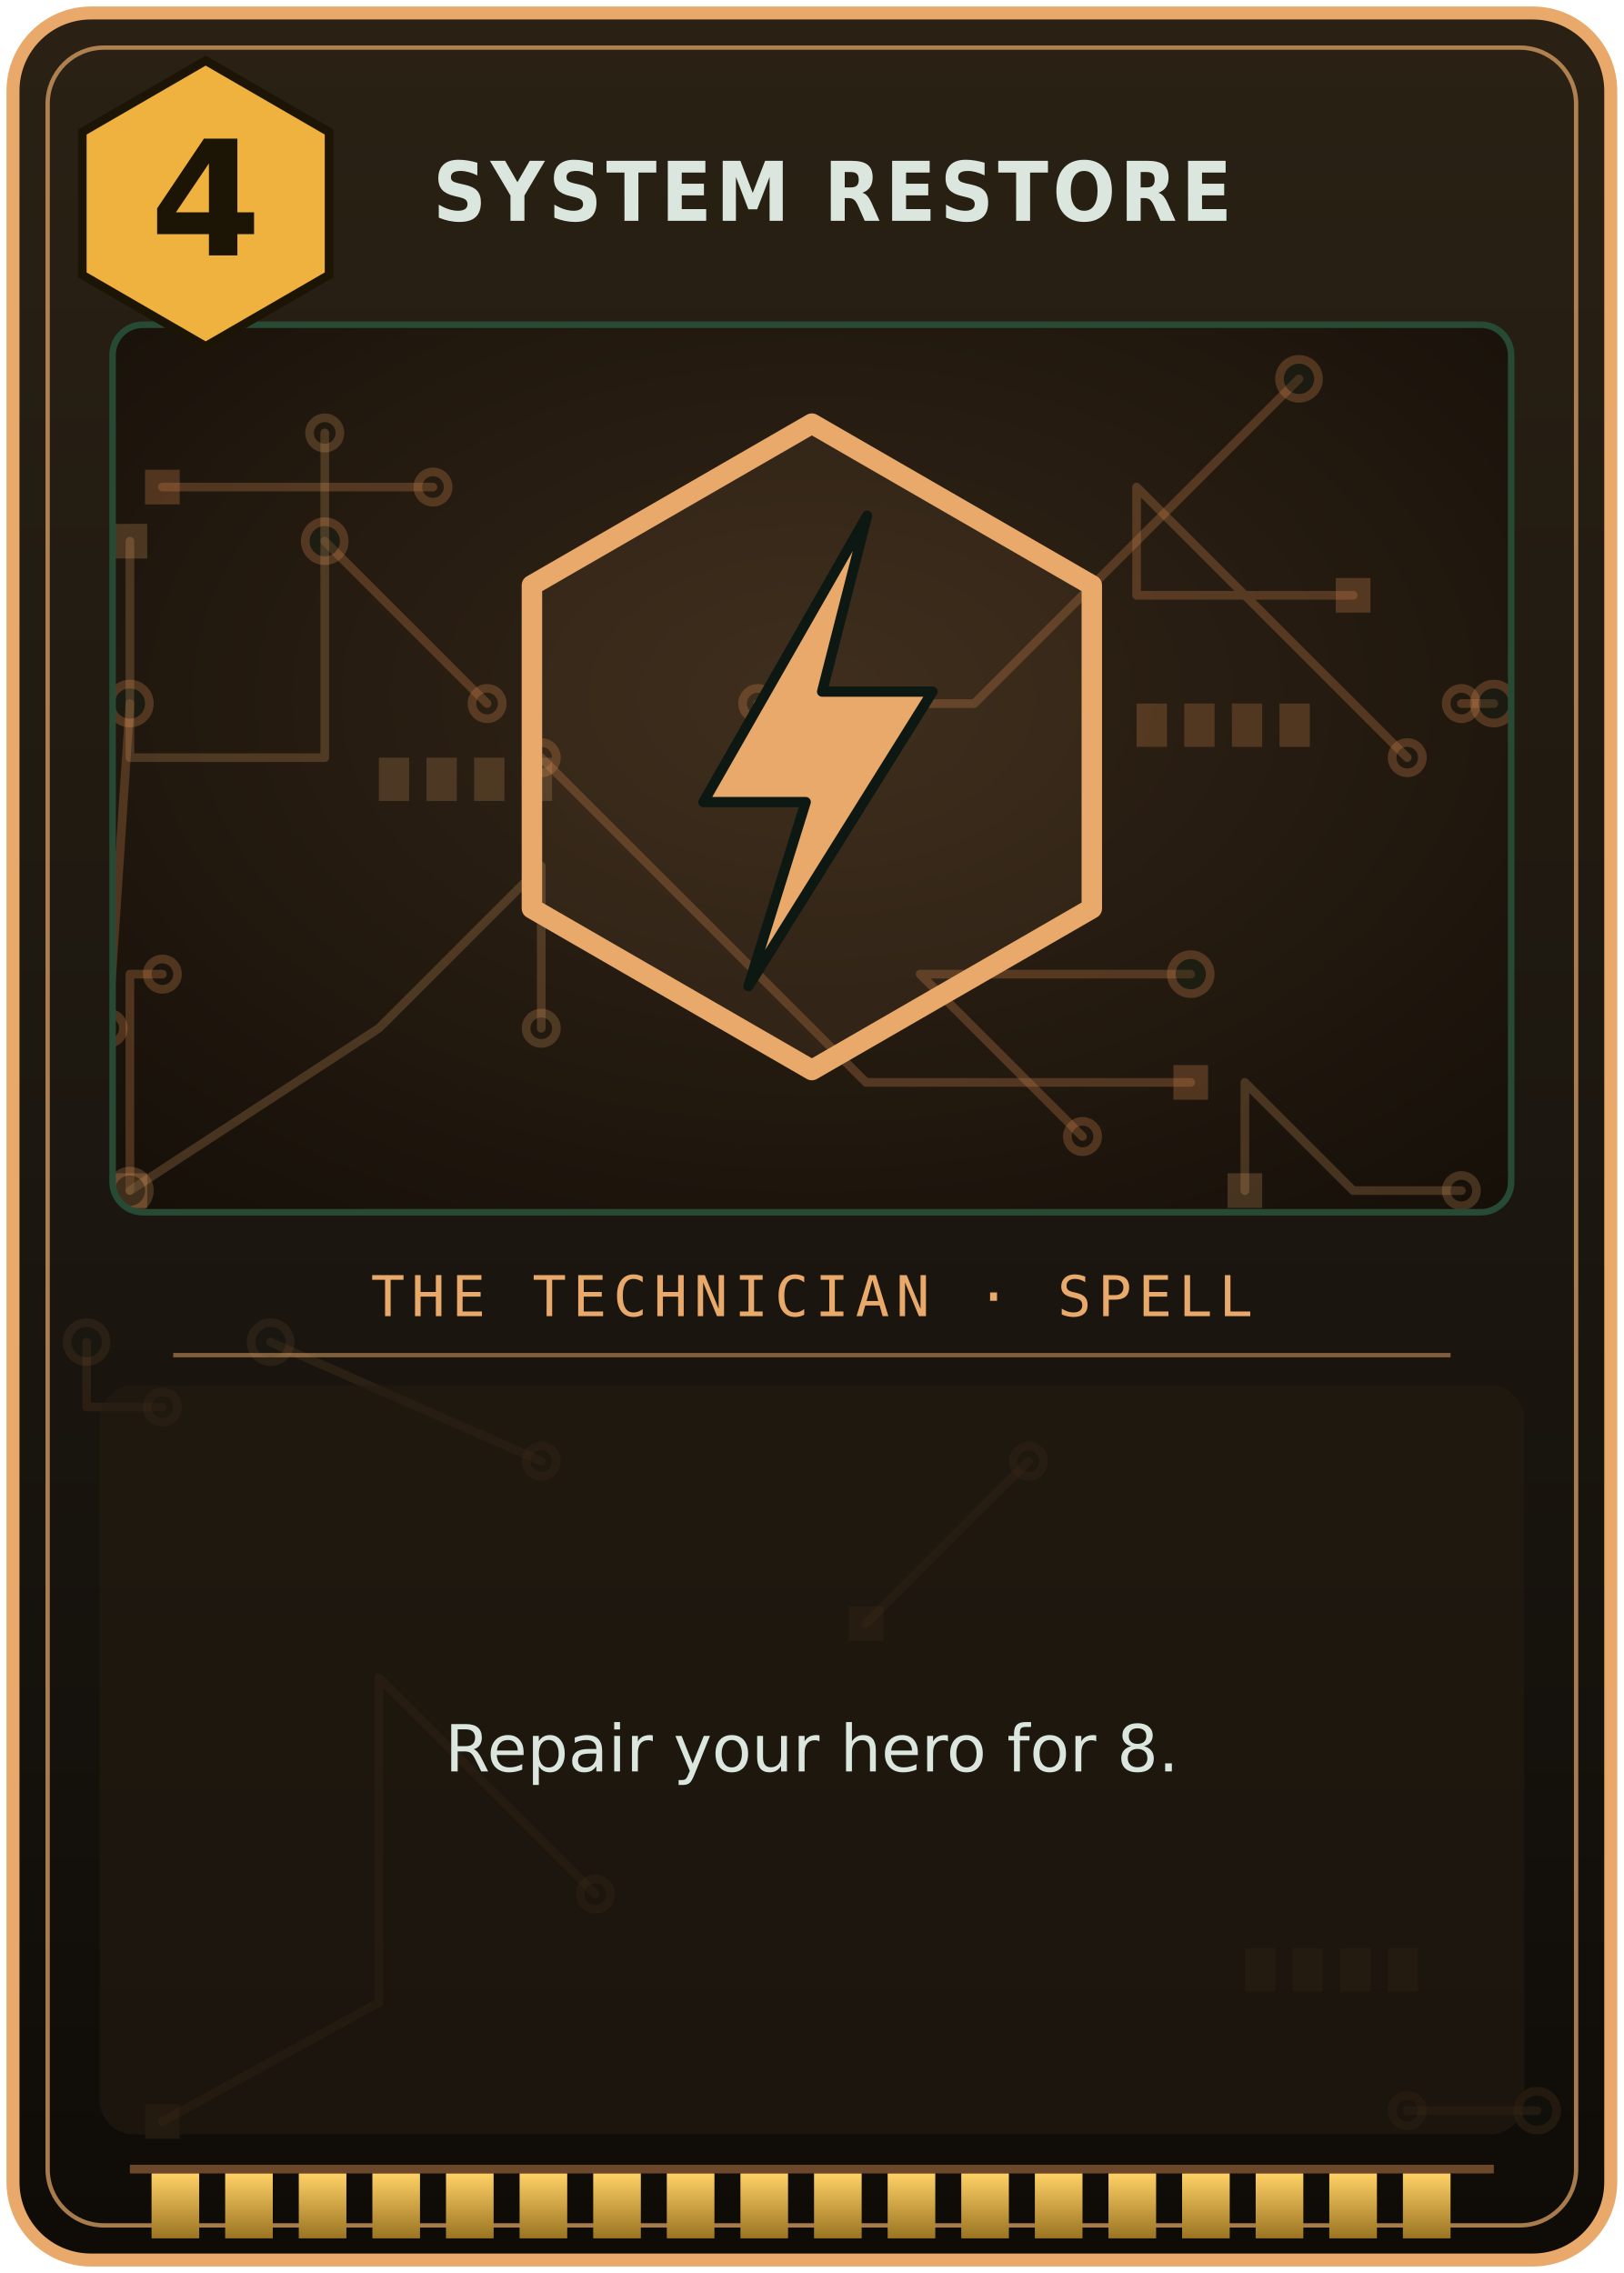
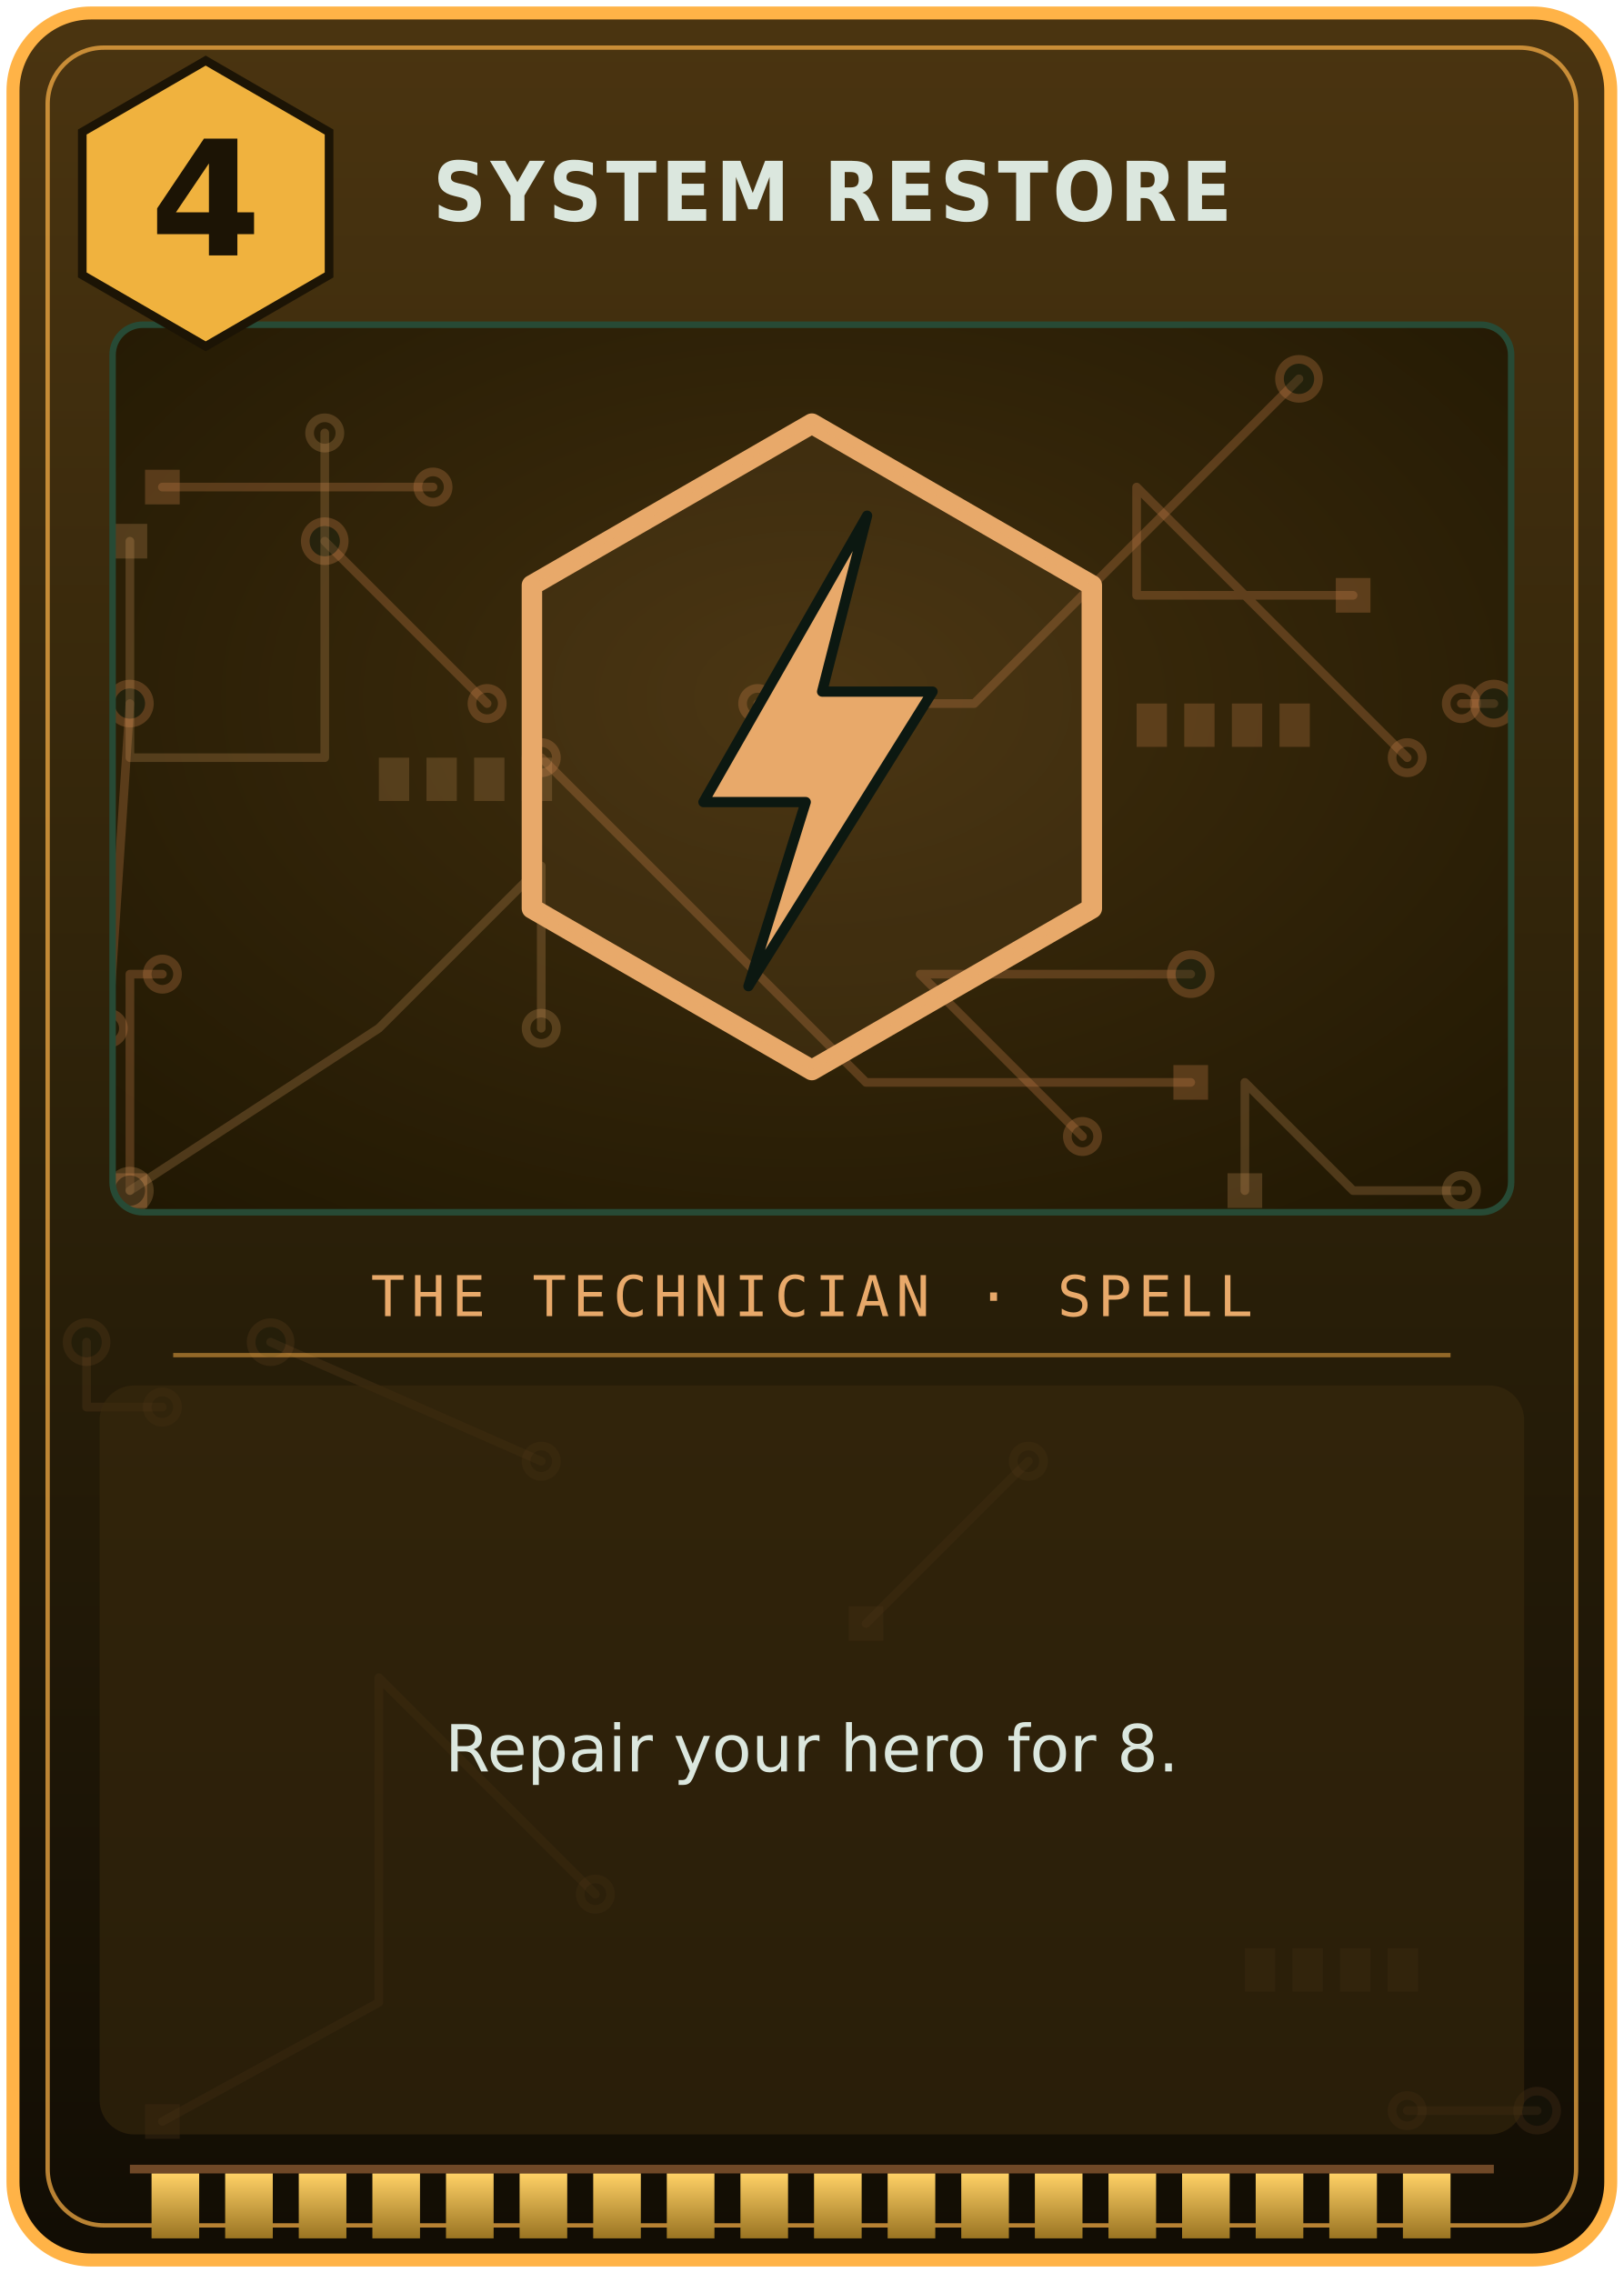
<svg xmlns="http://www.w3.org/2000/svg" width="750" height="1050" viewBox="0 0 750 1050">
  <defs>
    <linearGradient id="bggrad" x1="0" y1="0" x2="0" y2="1">
-       <stop offset="0" stop-color="#2a2114" />
-       <stop offset="0.5" stop-color="#1c1710" />
-       <stop offset="1" stop-color="#0f0c08" />
+       <stop offset="0" stop-color="#4a3410" />
+       <stop offset="0.5" stop-color="#2c2109" />
+       <stop offset="1" stop-color="#120d04" />
    </linearGradient>
    <radialGradient id="artgrad" cx="0.5" cy="0.42" r="0.75">
-       <stop offset="0" stop-color="#332517" />
-       <stop offset="1" stop-color="#161009" />
+       <stop offset="0" stop-color="#402e0d" />
+       <stop offset="1" stop-color="#211803" />
    </radialGradient>
    <linearGradient id="guldgrad" x1="0" y1="0" x2="0" y2="1">
      <stop offset="0" stop-color="#ffd166" />
      <stop offset="1" stop-color="#9a7422" />
    </linearGradient>
    <clipPath id="artclip">
      <rect x="52" y="150" width="646" height="410" rx="14" />
    </clipPath>
  </defs>
-   <rect x="6" y="6" width="738" height="1038" rx="36" fill="url(#bggrad)" stroke="#e8a96a" stroke-width="6" />
-   <rect x="22" y="22" width="706" height="1006" rx="26" fill="none" stroke="#e8a96a" stroke-width="2" opacity="0.7" />
+   <rect x="6" y="6" width="738" height="1038" rx="36" fill="url(#bggrad)" stroke="#ffb347" stroke-width="6" />
+   <rect x="22" y="22" width="706" height="1006" rx="26" fill="none" stroke="#ffb347" stroke-width="2" opacity="0.7" />
  <circle cx="75" cy="650" r="7" fill="none" stroke="#c9814a" stroke-width="4" opacity="0.1" />
  <path d="M 75 650 L 40 650 L 40 620" fill="none" stroke="#c9814a" stroke-width="4" stroke-linecap="round" stroke-linejoin="round" opacity="0.1" />
  <circle cx="40" cy="620" r="9" fill="#122419" stroke="#c9814a" stroke-width="4" opacity="0.1" />
  <circle cx="475" cy="675" r="7" fill="none" stroke="#c9814a" stroke-width="4" opacity="0.1" />
  <path d="M 475 675 L 400 750" fill="none" stroke="#c9814a" stroke-width="4" stroke-linecap="round" stroke-linejoin="round" opacity="0.1" />
  <rect x="392" y="742" width="16" height="16" fill="#c9814a" opacity="0.1" />
  <circle cx="250" cy="675" r="7" fill="none" stroke="#c9814a" stroke-width="4" opacity="0.1" />
  <path d="M 250 675 L 125 620" fill="none" stroke="#c9814a" stroke-width="4" stroke-linecap="round" stroke-linejoin="round" opacity="0.1" />
  <circle cx="125" cy="620" r="9" fill="#122419" stroke="#c9814a" stroke-width="4" opacity="0.1" />
  <circle cx="275" cy="875" r="7" fill="none" stroke="#c9814a" stroke-width="4" opacity="0.1" />
  <path d="M 275 875 L 175 775 L 175 925 L 75 980" fill="none" stroke="#c9814a" stroke-width="4" stroke-linecap="round" stroke-linejoin="round" opacity="0.1" />
  <rect x="67" y="972" width="16" height="16" fill="#c9814a" opacity="0.1" />
  <circle cx="650" cy="975" r="7" fill="none" stroke="#c9814a" stroke-width="4" opacity="0.1" />
  <path d="M 650 975 L 710 975" fill="none" stroke="#c9814a" stroke-width="4" stroke-linecap="round" stroke-linejoin="round" opacity="0.1" />
  <circle cx="710" cy="975" r="9" fill="#122419" stroke="#c9814a" stroke-width="4" opacity="0.1" />
  <rect x="575" y="900" width="14" height="20" fill="#c9814a" opacity="0.09" />
  <rect x="597" y="900" width="14" height="20" fill="#c9814a" opacity="0.09" />
  <rect x="619" y="900" width="14" height="20" fill="#c9814a" opacity="0.09" />
  <rect x="641" y="900" width="14" height="20" fill="#c9814a" opacity="0.09" />
  <g clip-path="url(#artclip)">
    <rect x="52" y="150" width="646" height="410" fill="url(#artgrad)" />
    <circle cx="250" cy="350" r="7" fill="none" stroke="#c9814a" stroke-width="4" opacity="0.3" />
    <path d="M 250 350 L 400 500 L 550 500" fill="none" stroke="#c9814a" stroke-width="4" stroke-linecap="round" stroke-linejoin="round" opacity="0.3" />
    <rect x="542" y="492" width="16" height="16" fill="#c9814a" opacity="0.3" />
    <circle cx="75" cy="450" r="7" fill="none" stroke="#c9814a" stroke-width="4" opacity="0.3" />
    <path d="M 75 450 L 60 450 L 60 550" fill="none" stroke="#c9814a" stroke-width="4" stroke-linecap="round" stroke-linejoin="round" opacity="0.3" />
    <rect x="52" y="542" width="16" height="16" fill="#c9814a" opacity="0.3" />
    <circle cx="50" cy="475" r="7" fill="none" stroke="#c9814a" stroke-width="4" opacity="0.3" />
    <path d="M 50 475 L 60 325" fill="none" stroke="#c9814a" stroke-width="4" stroke-linecap="round" stroke-linejoin="round" opacity="0.3" />
    <circle cx="60" cy="325" r="9" fill="#122419" stroke="#c9814a" stroke-width="4" opacity="0.3" />
    <circle cx="650" cy="350" r="7" fill="none" stroke="#c9814a" stroke-width="4" opacity="0.3" />
    <path d="M 650 350 L 525 225 L 525 275 L 625 275" fill="none" stroke="#c9814a" stroke-width="4" stroke-linecap="round" stroke-linejoin="round" opacity="0.3" />
    <rect x="617" y="267" width="16" height="16" fill="#c9814a" opacity="0.3" />
    <circle cx="500" cy="525" r="7" fill="none" stroke="#c9814a" stroke-width="4" opacity="0.3" />
    <path d="M 500 525 L 425 450 L 550 450" fill="none" stroke="#c9814a" stroke-width="4" stroke-linecap="round" stroke-linejoin="round" opacity="0.3" />
    <circle cx="550" cy="450" r="9" fill="#122419" stroke="#c9814a" stroke-width="4" opacity="0.3" />
    <circle cx="225" cy="325" r="7" fill="none" stroke="#c9814a" stroke-width="4" opacity="0.3" />
    <path d="M 225 325 L 150 250" fill="none" stroke="#c9814a" stroke-width="4" stroke-linecap="round" stroke-linejoin="round" opacity="0.3" />
    <circle cx="150" cy="250" r="9" fill="#122419" stroke="#c9814a" stroke-width="4" opacity="0.3" />
    <circle cx="350" cy="325" r="7" fill="none" stroke="#c9814a" stroke-width="4" opacity="0.3" />
    <path d="M 350 325 L 450 325 L 525 250 L 600 175" fill="none" stroke="#c9814a" stroke-width="4" stroke-linecap="round" stroke-linejoin="round" opacity="0.3" />
    <circle cx="600" cy="175" r="9" fill="#122419" stroke="#c9814a" stroke-width="4" opacity="0.3" />
    <circle cx="675" cy="325" r="7" fill="none" stroke="#c9814a" stroke-width="4" opacity="0.3" />
    <path d="M 675 325 L 690 325" fill="none" stroke="#c9814a" stroke-width="4" stroke-linecap="round" stroke-linejoin="round" opacity="0.3" />
    <circle cx="690" cy="325" r="9" fill="#122419" stroke="#c9814a" stroke-width="4" opacity="0.3" />
    <circle cx="200" cy="225" r="7" fill="none" stroke="#c9814a" stroke-width="4" opacity="0.3" />
    <path d="M 200 225 L 75 225" fill="none" stroke="#c9814a" stroke-width="4" stroke-linecap="round" stroke-linejoin="round" opacity="0.3" />
    <rect x="67" y="217" width="16" height="16" fill="#c9814a" opacity="0.3" />
    <rect x="525" y="325" width="14" height="20" fill="#c9814a" opacity="0.27" />
    <rect x="547" y="325" width="14" height="20" fill="#c9814a" opacity="0.27" />
    <rect x="569" y="325" width="14" height="20" fill="#c9814a" opacity="0.27" />
    <rect x="591" y="325" width="14" height="20" fill="#c9814a" opacity="0.27" />
    <circle cx="150" cy="200" r="7" fill="none" stroke="#e8a96a" stroke-width="4" opacity="0.22" />
    <path d="M 150 200 L 150 350 L 60 350 L 60 250" fill="none" stroke="#e8a96a" stroke-width="4" stroke-linecap="round" stroke-linejoin="round" opacity="0.22" />
    <rect x="52" y="242" width="16" height="16" fill="#e8a96a" opacity="0.22" />
    <circle cx="675" cy="550" r="7" fill="none" stroke="#e8a96a" stroke-width="4" opacity="0.22" />
    <path d="M 675 550 L 625 550 L 575 500 L 575 550" fill="none" stroke="#e8a96a" stroke-width="4" stroke-linecap="round" stroke-linejoin="round" opacity="0.22" />
    <rect x="567" y="542" width="16" height="16" fill="#e8a96a" opacity="0.22" />
    <circle cx="250" cy="475" r="7" fill="none" stroke="#e8a96a" stroke-width="4" opacity="0.22" />
    <path d="M 250 475 L 250 400 L 175 475 L 60 550" fill="none" stroke="#e8a96a" stroke-width="4" stroke-linecap="round" stroke-linejoin="round" opacity="0.22" />
    <circle cx="60" cy="550" r="9" fill="#122419" stroke="#e8a96a" stroke-width="4" opacity="0.22" />
    <rect x="175" y="350" width="14" height="20" fill="#e8a96a" opacity="0.198" />
    <rect x="197" y="350" width="14" height="20" fill="#e8a96a" opacity="0.198" />
    <rect x="219" y="350" width="14" height="20" fill="#e8a96a" opacity="0.198" />
    <rect x="241" y="350" width="14" height="20" fill="#e8a96a" opacity="0.198" />
    <g transform="translate(375 345) scale(0.945) translate(-375 -345)">
      <polygon points="511.832,266 511.832,424 375,503 238.168,424 238.168,266 375,187" fill="none" stroke="#e8a96a" stroke-width="10" stroke-linejoin="round" />
      <polygon points="511.832,266 511.832,424 375,503 238.168,424 238.168,266 375,187" fill="#e8a96a" opacity="0.07" />
      <path d="M 402 232 L 322 372 L 372 372 L 344 462 L 434 318 L 380 318 Z" fill="#e8a96a" stroke="#0c1811" stroke-width="5" stroke-linejoin="round" />
    </g>
  </g>
  <rect x="52" y="150" width="646" height="410" rx="14" fill="none" stroke="#274a35" stroke-width="3" />
  <text x="200" y="102" font-family="DejaVu Sans Condensed" font-weight="bold" font-size="38" letter-spacing="2" fill="#dbe7de">SYSTEM RESTORE</text>
  <polygon points="95,28 152,61 152,127 95,160 38,127 38,61" fill="#f0b23e" stroke="#1c1405" stroke-width="4" />
  <text x="95" y="118" text-anchor="middle" font-family="DejaVu Sans" font-weight="bold" font-size="74" fill="#1c1405">4</text>
  <text x="375" y="608" text-anchor="middle" font-family="DejaVu Sans Mono" font-size="26" letter-spacing="3" fill="#e8a96a">THE TECHNICIAN · SPELL</text>
-   <line x1="80" y1="626" x2="670" y2="626" stroke="#e8a96a" stroke-width="2" opacity="0.5" />
-   <rect x="46" y="640" width="658" height="346" rx="16" fill="#241c11" opacity="0.55" />
+   <line x1="80" y1="626" x2="670" y2="626" stroke="#ffb347" stroke-width="2" opacity="0.5" />
+   <rect x="46" y="640" width="658" height="346" rx="16" fill="#3a2a0c" opacity="0.55" />
  <text x="375" y="818.3" text-anchor="middle" font-family="DejaVu Sans" font-size="30" fill="#dbe7de">Repair your hero for 8.</text>
  <rect x="70" y="1004" width="22" height="30" fill="url(#guldgrad)" />
  <rect x="104" y="1004" width="22" height="30" fill="url(#guldgrad)" />
  <rect x="138" y="1004" width="22" height="30" fill="url(#guldgrad)" />
  <rect x="172" y="1004" width="22" height="30" fill="url(#guldgrad)" />
  <rect x="206" y="1004" width="22" height="30" fill="url(#guldgrad)" />
  <rect x="240" y="1004" width="22" height="30" fill="url(#guldgrad)" />
  <rect x="274" y="1004" width="22" height="30" fill="url(#guldgrad)" />
  <rect x="308" y="1004" width="22" height="30" fill="url(#guldgrad)" />
  <rect x="342" y="1004" width="22" height="30" fill="url(#guldgrad)" />
  <rect x="376" y="1004" width="22" height="30" fill="url(#guldgrad)" />
  <rect x="410" y="1004" width="22" height="30" fill="url(#guldgrad)" />
  <rect x="444" y="1004" width="22" height="30" fill="url(#guldgrad)" />
  <rect x="478" y="1004" width="22" height="30" fill="url(#guldgrad)" />
  <rect x="512" y="1004" width="22" height="30" fill="url(#guldgrad)" />
  <rect x="546" y="1004" width="22" height="30" fill="url(#guldgrad)" />
  <rect x="580" y="1004" width="22" height="30" fill="url(#guldgrad)" />
  <rect x="614" y="1004" width="22" height="30" fill="url(#guldgrad)" />
  <rect x="648" y="1004" width="22" height="30" fill="url(#guldgrad)" />
  <rect x="60" y="1000" width="630" height="4" fill="#c9814a" opacity="0.5" />
</svg>
